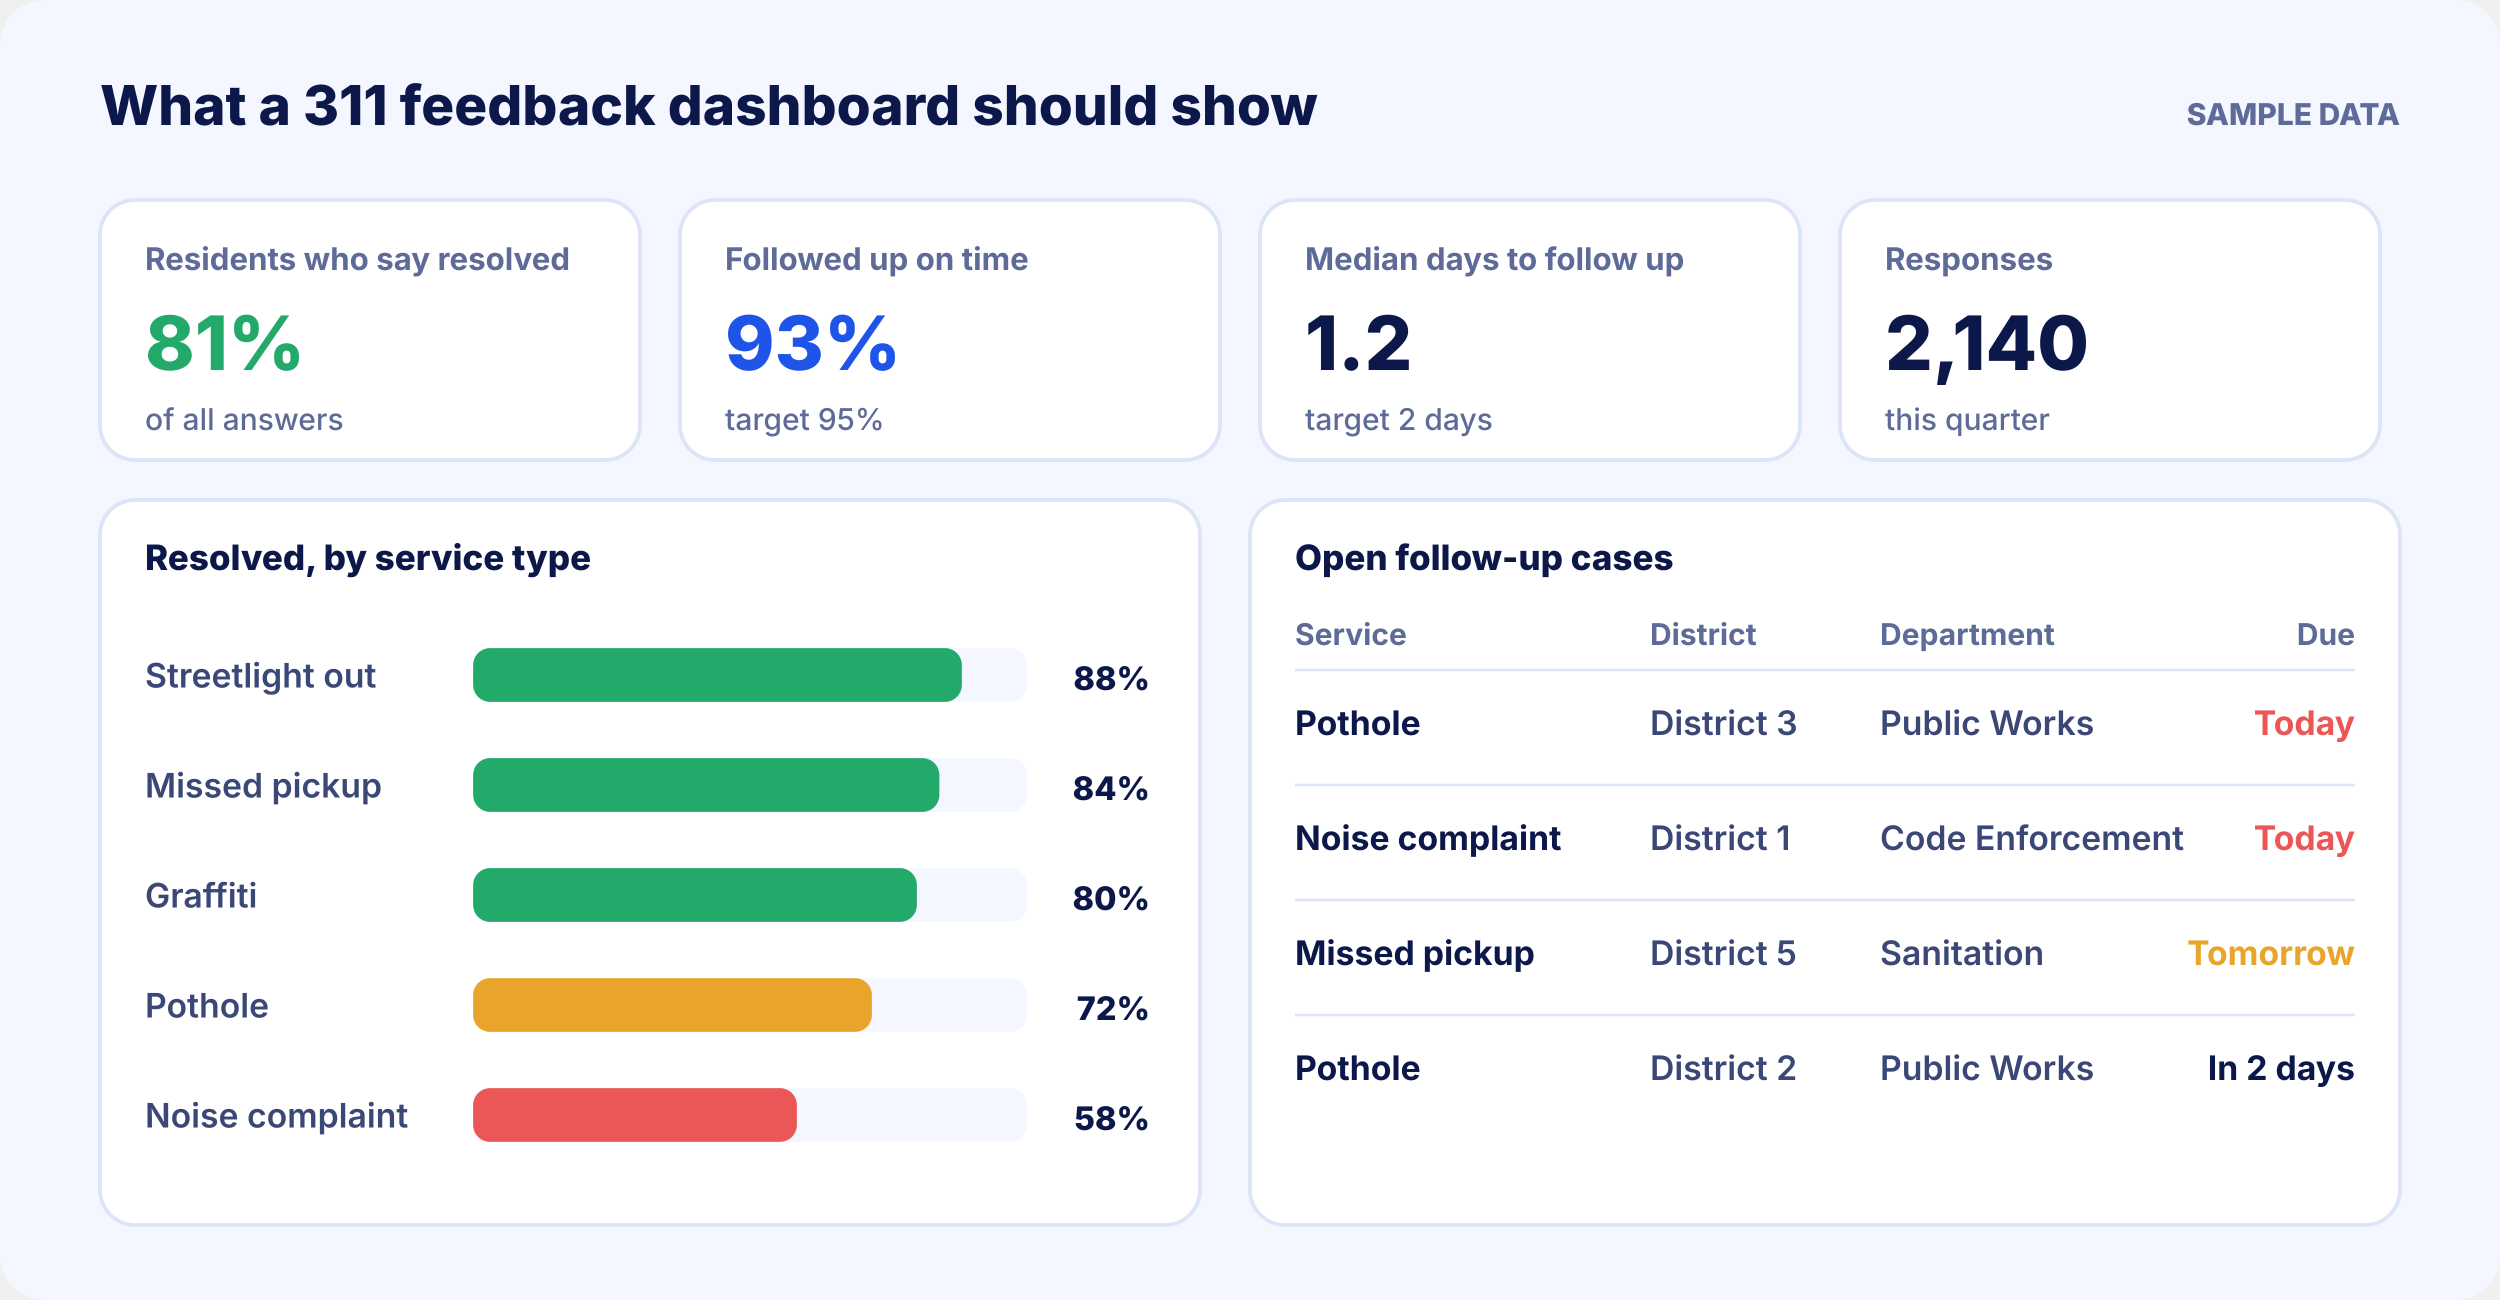
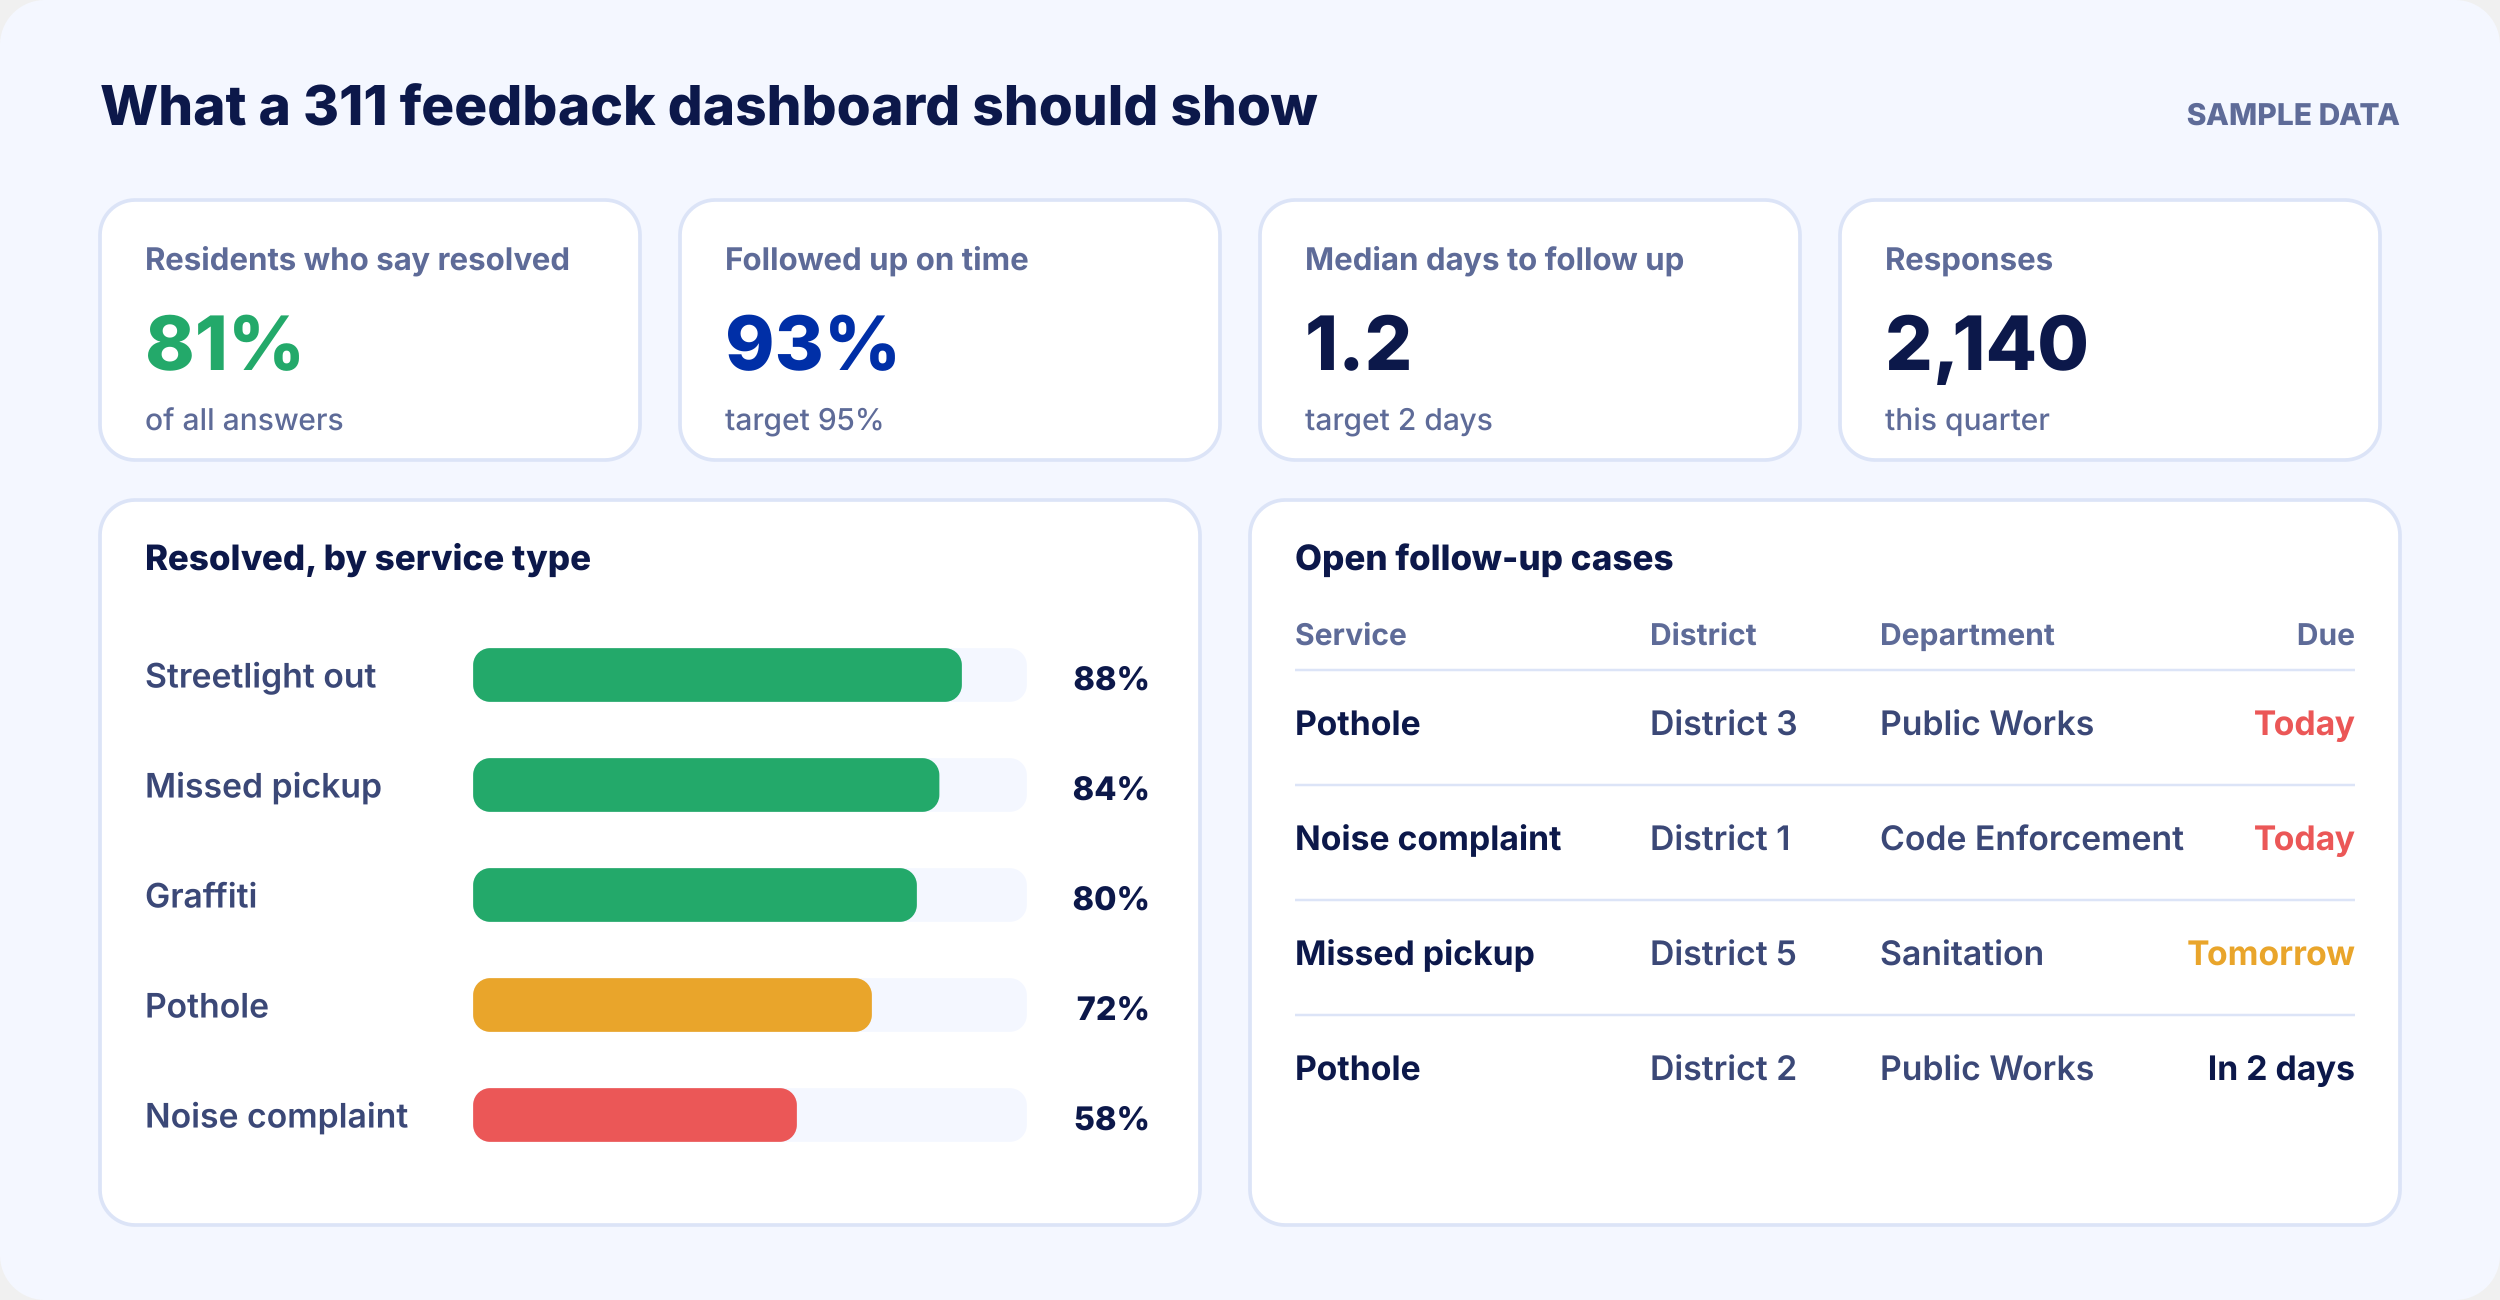
<svg xmlns="http://www.w3.org/2000/svg" viewBox="0 0 1000 520" role="img" aria-label="Sample 311 dashboard: share of residents who say their request was resolved, low scores followed up on time, median days to follow up, responses, resolved rate by service type, and open follow-up cases by district and department with due dates">
  <defs>
    <marker id="ah" viewBox="0 0 10 10" refX="8" refY="5" markerWidth="7" markerHeight="7" orient="auto-start-reverse">
-       <path d="M0 0L10 5L0 10z" fill="#1E54E8" />
+       <path d="M0 0L10 5L0 10z" fill="#002FA7" />
    </marker>
    <marker id="ahs" viewBox="0 0 10 10" refX="9" refY="5" markerWidth="4" markerHeight="4" orient="auto">
-       <path d="M0 0L10 5L0 10z" fill="#1E54E8" />
+       <path d="M0 0L10 5L0 10z" fill="#002FA7" />
    </marker>
    <marker id="aha" viewBox="0 0 10 10" refX="8" refY="5" markerWidth="5" markerHeight="5" orient="auto-start-reverse">
      <path d="M0 0L10 5L0 10z" fill="#E9A52B" />
    </marker>
    <marker id="ahr" viewBox="0 0 10 10" refX="8" refY="5" markerWidth="6" markerHeight="6" orient="auto-start-reverse">
      <path d="M0 0L10 5L0 10z" fill="#EB5757" />
    </marker>
    <marker id="ahg" viewBox="0 0 10 10" refX="8" refY="5" markerWidth="6" markerHeight="6" orient="auto-start-reverse">
      <path d="M0 0L10 5L0 10z" fill="#23A96A" />
    </marker>
  </defs>
  <rect width="1000" height="520" rx="18" fill="#F4F7FF" />
  <text x="40" y="50" font-size="22" font-weight="800" fill="#0C184A" text-anchor="start" font-family="Inter, Arial, sans-serif">What a 311 feedback dashboard should show</text>
  <text x="960" y="50" font-size="12" font-weight="800" fill="#5E6B98" text-anchor="end" font-family="Inter, Arial, sans-serif">SAMPLE DATA</text>
  <rect x="40" y="80" width="216" height="104" rx="14" fill="#FFFFFF" stroke="#DCE4F7" stroke-width="1.5" />
  <text x="58" y="108" font-size="12.5" font-weight="700" fill="#5E6B98" text-anchor="start" font-family="Inter, Arial, sans-serif">Residents who say resolved</text>
  <text x="58" y="148" font-size="30" font-weight="800" fill="#23A96A" text-anchor="start" font-family="Inter, Arial, sans-serif">81%</text>
  <text x="58" y="172" font-size="12" font-weight="500" fill="#5E6B98" text-anchor="start" font-family="Inter, Arial, sans-serif">of all answers</text>
  <rect x="272" y="80" width="216" height="104" rx="14" fill="#FFFFFF" stroke="#DCE4F7" stroke-width="1.5" />
  <text x="290" y="108" font-size="12.5" font-weight="700" fill="#5E6B98" text-anchor="start" font-family="Inter, Arial, sans-serif">Followed up on time</text>
-   <text x="290" y="148" font-size="30" font-weight="800" fill="#1E54E8" text-anchor="start" font-family="Inter, Arial, sans-serif">93%</text>
+   <text x="290" y="148" font-size="30" font-weight="800" fill="#002FA7" text-anchor="start" font-family="Inter, Arial, sans-serif">93%</text>
  <text x="290" y="172" font-size="12" font-weight="500" fill="#5E6B98" text-anchor="start" font-family="Inter, Arial, sans-serif">target 95%</text>
  <rect x="504" y="80" width="216" height="104" rx="14" fill="#FFFFFF" stroke="#DCE4F7" stroke-width="1.5" />
  <text x="522" y="108" font-size="12.5" font-weight="700" fill="#5E6B98" text-anchor="start" font-family="Inter, Arial, sans-serif">Median days to follow up</text>
  <text x="522" y="148" font-size="30" font-weight="800" fill="#0C184A" text-anchor="start" font-family="Inter, Arial, sans-serif">1.2</text>
  <text x="522" y="172" font-size="12" font-weight="500" fill="#5E6B98" text-anchor="start" font-family="Inter, Arial, sans-serif">target 2 days</text>
  <rect x="736" y="80" width="216" height="104" rx="14" fill="#FFFFFF" stroke="#DCE4F7" stroke-width="1.5" />
  <text x="754" y="108" font-size="12.5" font-weight="700" fill="#5E6B98" text-anchor="start" font-family="Inter, Arial, sans-serif">Responses</text>
  <text x="754" y="148" font-size="30" font-weight="800" fill="#0C184A" text-anchor="start" font-family="Inter, Arial, sans-serif">2,140</text>
  <text x="754" y="172" font-size="12" font-weight="500" fill="#5E6B98" text-anchor="start" font-family="Inter, Arial, sans-serif">this quarter</text>
  <rect x="40" y="200" width="440" height="290" rx="14" fill="#FFFFFF" stroke="#DCE4F7" stroke-width="1.5" />
  <text x="58" y="228" font-size="14" font-weight="800" fill="#0C184A" text-anchor="start" font-family="Inter, Arial, sans-serif">Resolved, by service type</text>
  <text x="58" y="275" font-size="13.5" font-weight="600" fill="#3B4877" text-anchor="start" font-family="Inter, Arial, sans-serif">Streetlight out</text>
  <rect x="190" y="260" width="220" height="20" rx="6" fill="#F4F7FF" stroke="#F4F7FF" stroke-width="1.5" />
  <rect x="190" y="260" width="194" height="20" rx="6" fill="#23A96A" stroke="#23A96A" stroke-width="1.5" />
  <text x="460" y="276" font-size="13" font-weight="800" fill="#0C184A" text-anchor="end" font-family="Inter, Arial, sans-serif">88%</text>
  <text x="58" y="319" font-size="13.5" font-weight="600" fill="#3B4877" text-anchor="start" font-family="Inter, Arial, sans-serif">Missed pickup</text>
  <rect x="190" y="304" width="220" height="20" rx="6" fill="#F4F7FF" stroke="#F4F7FF" stroke-width="1.5" />
  <rect x="190" y="304" width="185" height="20" rx="6" fill="#23A96A" stroke="#23A96A" stroke-width="1.5" />
  <text x="460" y="320" font-size="13" font-weight="800" fill="#0C184A" text-anchor="end" font-family="Inter, Arial, sans-serif">84%</text>
  <text x="58" y="363" font-size="13.5" font-weight="600" fill="#3B4877" text-anchor="start" font-family="Inter, Arial, sans-serif">Graffiti</text>
  <rect x="190" y="348" width="220" height="20" rx="6" fill="#F4F7FF" stroke="#F4F7FF" stroke-width="1.5" />
  <rect x="190" y="348" width="176" height="20" rx="6" fill="#23A96A" stroke="#23A96A" stroke-width="1.5" />
  <text x="460" y="364" font-size="13" font-weight="800" fill="#0C184A" text-anchor="end" font-family="Inter, Arial, sans-serif">80%</text>
  <text x="58" y="407" font-size="13.5" font-weight="600" fill="#3B4877" text-anchor="start" font-family="Inter, Arial, sans-serif">Pothole</text>
  <rect x="190" y="392" width="220" height="20" rx="6" fill="#F4F7FF" stroke="#F4F7FF" stroke-width="1.5" />
  <rect x="190" y="392" width="158" height="20" rx="6" fill="#E9A52B" stroke="#E9A52B" stroke-width="1.5" />
  <text x="460" y="408" font-size="13" font-weight="800" fill="#0C184A" text-anchor="end" font-family="Inter, Arial, sans-serif">72%</text>
  <text x="58" y="451" font-size="13.5" font-weight="600" fill="#3B4877" text-anchor="start" font-family="Inter, Arial, sans-serif">Noise complaint</text>
  <rect x="190" y="436" width="220" height="20" rx="6" fill="#F4F7FF" stroke="#F4F7FF" stroke-width="1.5" />
  <rect x="190" y="436" width="128" height="20" rx="6" fill="#EB5757" stroke="#EB5757" stroke-width="1.5" />
  <text x="460" y="452" font-size="13" font-weight="800" fill="#0C184A" text-anchor="end" font-family="Inter, Arial, sans-serif">58%</text>
  <rect x="500" y="200" width="460" height="290" rx="14" fill="#FFFFFF" stroke="#DCE4F7" stroke-width="1.5" />
  <text x="518" y="228" font-size="14" font-weight="800" fill="#0C184A" text-anchor="start" font-family="Inter, Arial, sans-serif">Open follow-up cases</text>
  <text x="518" y="258" font-size="12" font-weight="700" fill="#5E6B98" text-anchor="start" font-family="Inter, Arial, sans-serif">Service</text>
  <text x="660" y="258" font-size="12" font-weight="700" fill="#5E6B98" text-anchor="start" font-family="Inter, Arial, sans-serif">District</text>
  <text x="752" y="258" font-size="12" font-weight="700" fill="#5E6B98" text-anchor="start" font-family="Inter, Arial, sans-serif">Department</text>
  <text x="942" y="258" font-size="12" font-weight="700" fill="#5E6B98" text-anchor="end" font-family="Inter, Arial, sans-serif">Due</text>
  <line x1="518" y1="268" x2="942" y2="268" stroke="#DCE4F7" />
  <text x="518" y="294" font-size="13.5" font-weight="700" fill="#0C184A" text-anchor="start" font-family="Inter, Arial, sans-serif">Pothole</text>
  <text x="660" y="294" font-size="13.5" font-weight="600" fill="#3B4877" text-anchor="start" font-family="Inter, Arial, sans-serif">District 3</text>
  <text x="752" y="294" font-size="13.5" font-weight="600" fill="#3B4877" text-anchor="start" font-family="Inter, Arial, sans-serif">Public Works</text>
  <text x="942" y="294" font-size="13.5" font-weight="700" fill="#EB5757" text-anchor="end" font-family="Inter, Arial, sans-serif">Today</text>
  <line x1="518" y1="314" x2="942" y2="314" stroke="#DCE4F7" />
  <text x="518" y="340" font-size="13.5" font-weight="700" fill="#0C184A" text-anchor="start" font-family="Inter, Arial, sans-serif">Noise complaint</text>
  <text x="660" y="340" font-size="13.5" font-weight="600" fill="#3B4877" text-anchor="start" font-family="Inter, Arial, sans-serif">District 1</text>
  <text x="752" y="340" font-size="13.5" font-weight="600" fill="#3B4877" text-anchor="start" font-family="Inter, Arial, sans-serif">Code Enforcement</text>
  <text x="942" y="340" font-size="13.5" font-weight="700" fill="#EB5757" text-anchor="end" font-family="Inter, Arial, sans-serif">Today</text>
  <line x1="518" y1="360" x2="942" y2="360" stroke="#DCE4F7" />
  <text x="518" y="386" font-size="13.5" font-weight="700" fill="#0C184A" text-anchor="start" font-family="Inter, Arial, sans-serif">Missed pickup</text>
  <text x="660" y="386" font-size="13.5" font-weight="600" fill="#3B4877" text-anchor="start" font-family="Inter, Arial, sans-serif">District 5</text>
  <text x="752" y="386" font-size="13.5" font-weight="600" fill="#3B4877" text-anchor="start" font-family="Inter, Arial, sans-serif">Sanitation</text>
  <text x="942" y="386" font-size="13.5" font-weight="700" fill="#E9A52B" text-anchor="end" font-family="Inter, Arial, sans-serif">Tomorrow</text>
  <line x1="518" y1="406" x2="942" y2="406" stroke="#DCE4F7" />
  <text x="518" y="432" font-size="13.5" font-weight="700" fill="#0C184A" text-anchor="start" font-family="Inter, Arial, sans-serif">Pothole</text>
  <text x="660" y="432" font-size="13.5" font-weight="600" fill="#3B4877" text-anchor="start" font-family="Inter, Arial, sans-serif">District 2</text>
  <text x="752" y="432" font-size="13.5" font-weight="600" fill="#3B4877" text-anchor="start" font-family="Inter, Arial, sans-serif">Public Works</text>
  <text x="942" y="432" font-size="13.5" font-weight="700" fill="#0C184A" text-anchor="end" font-family="Inter, Arial, sans-serif">In 2 days</text>
</svg>
